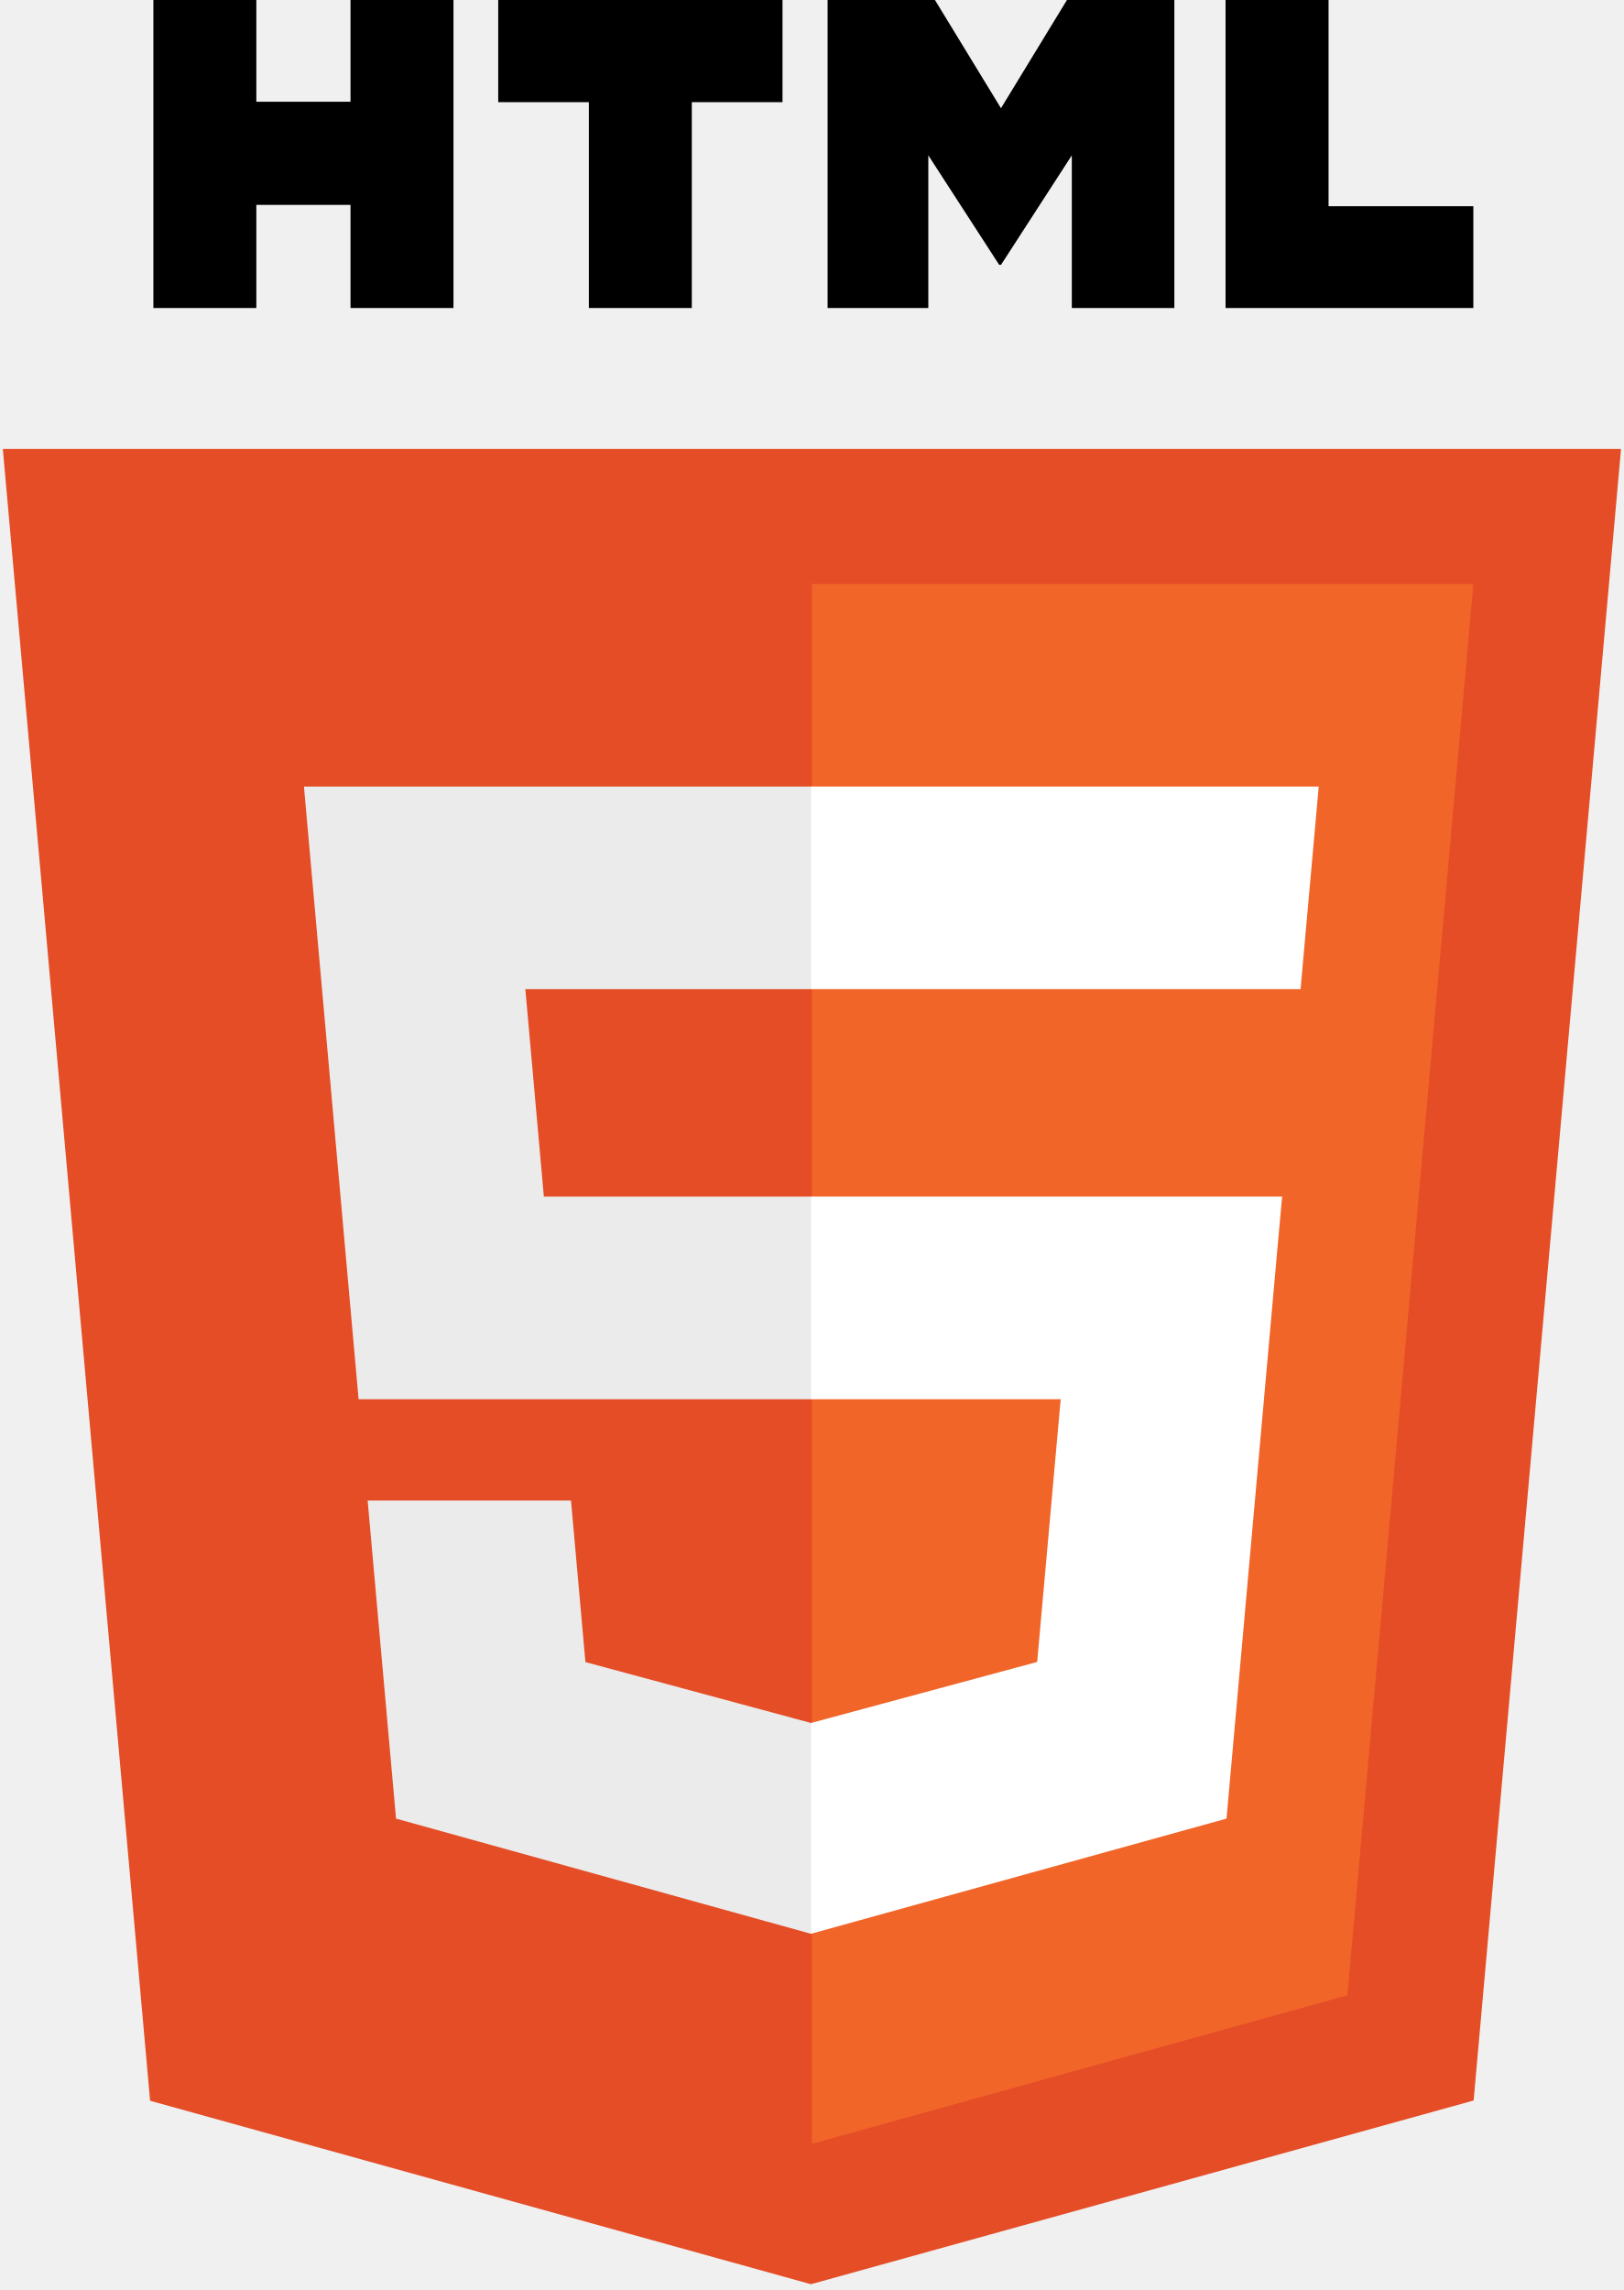
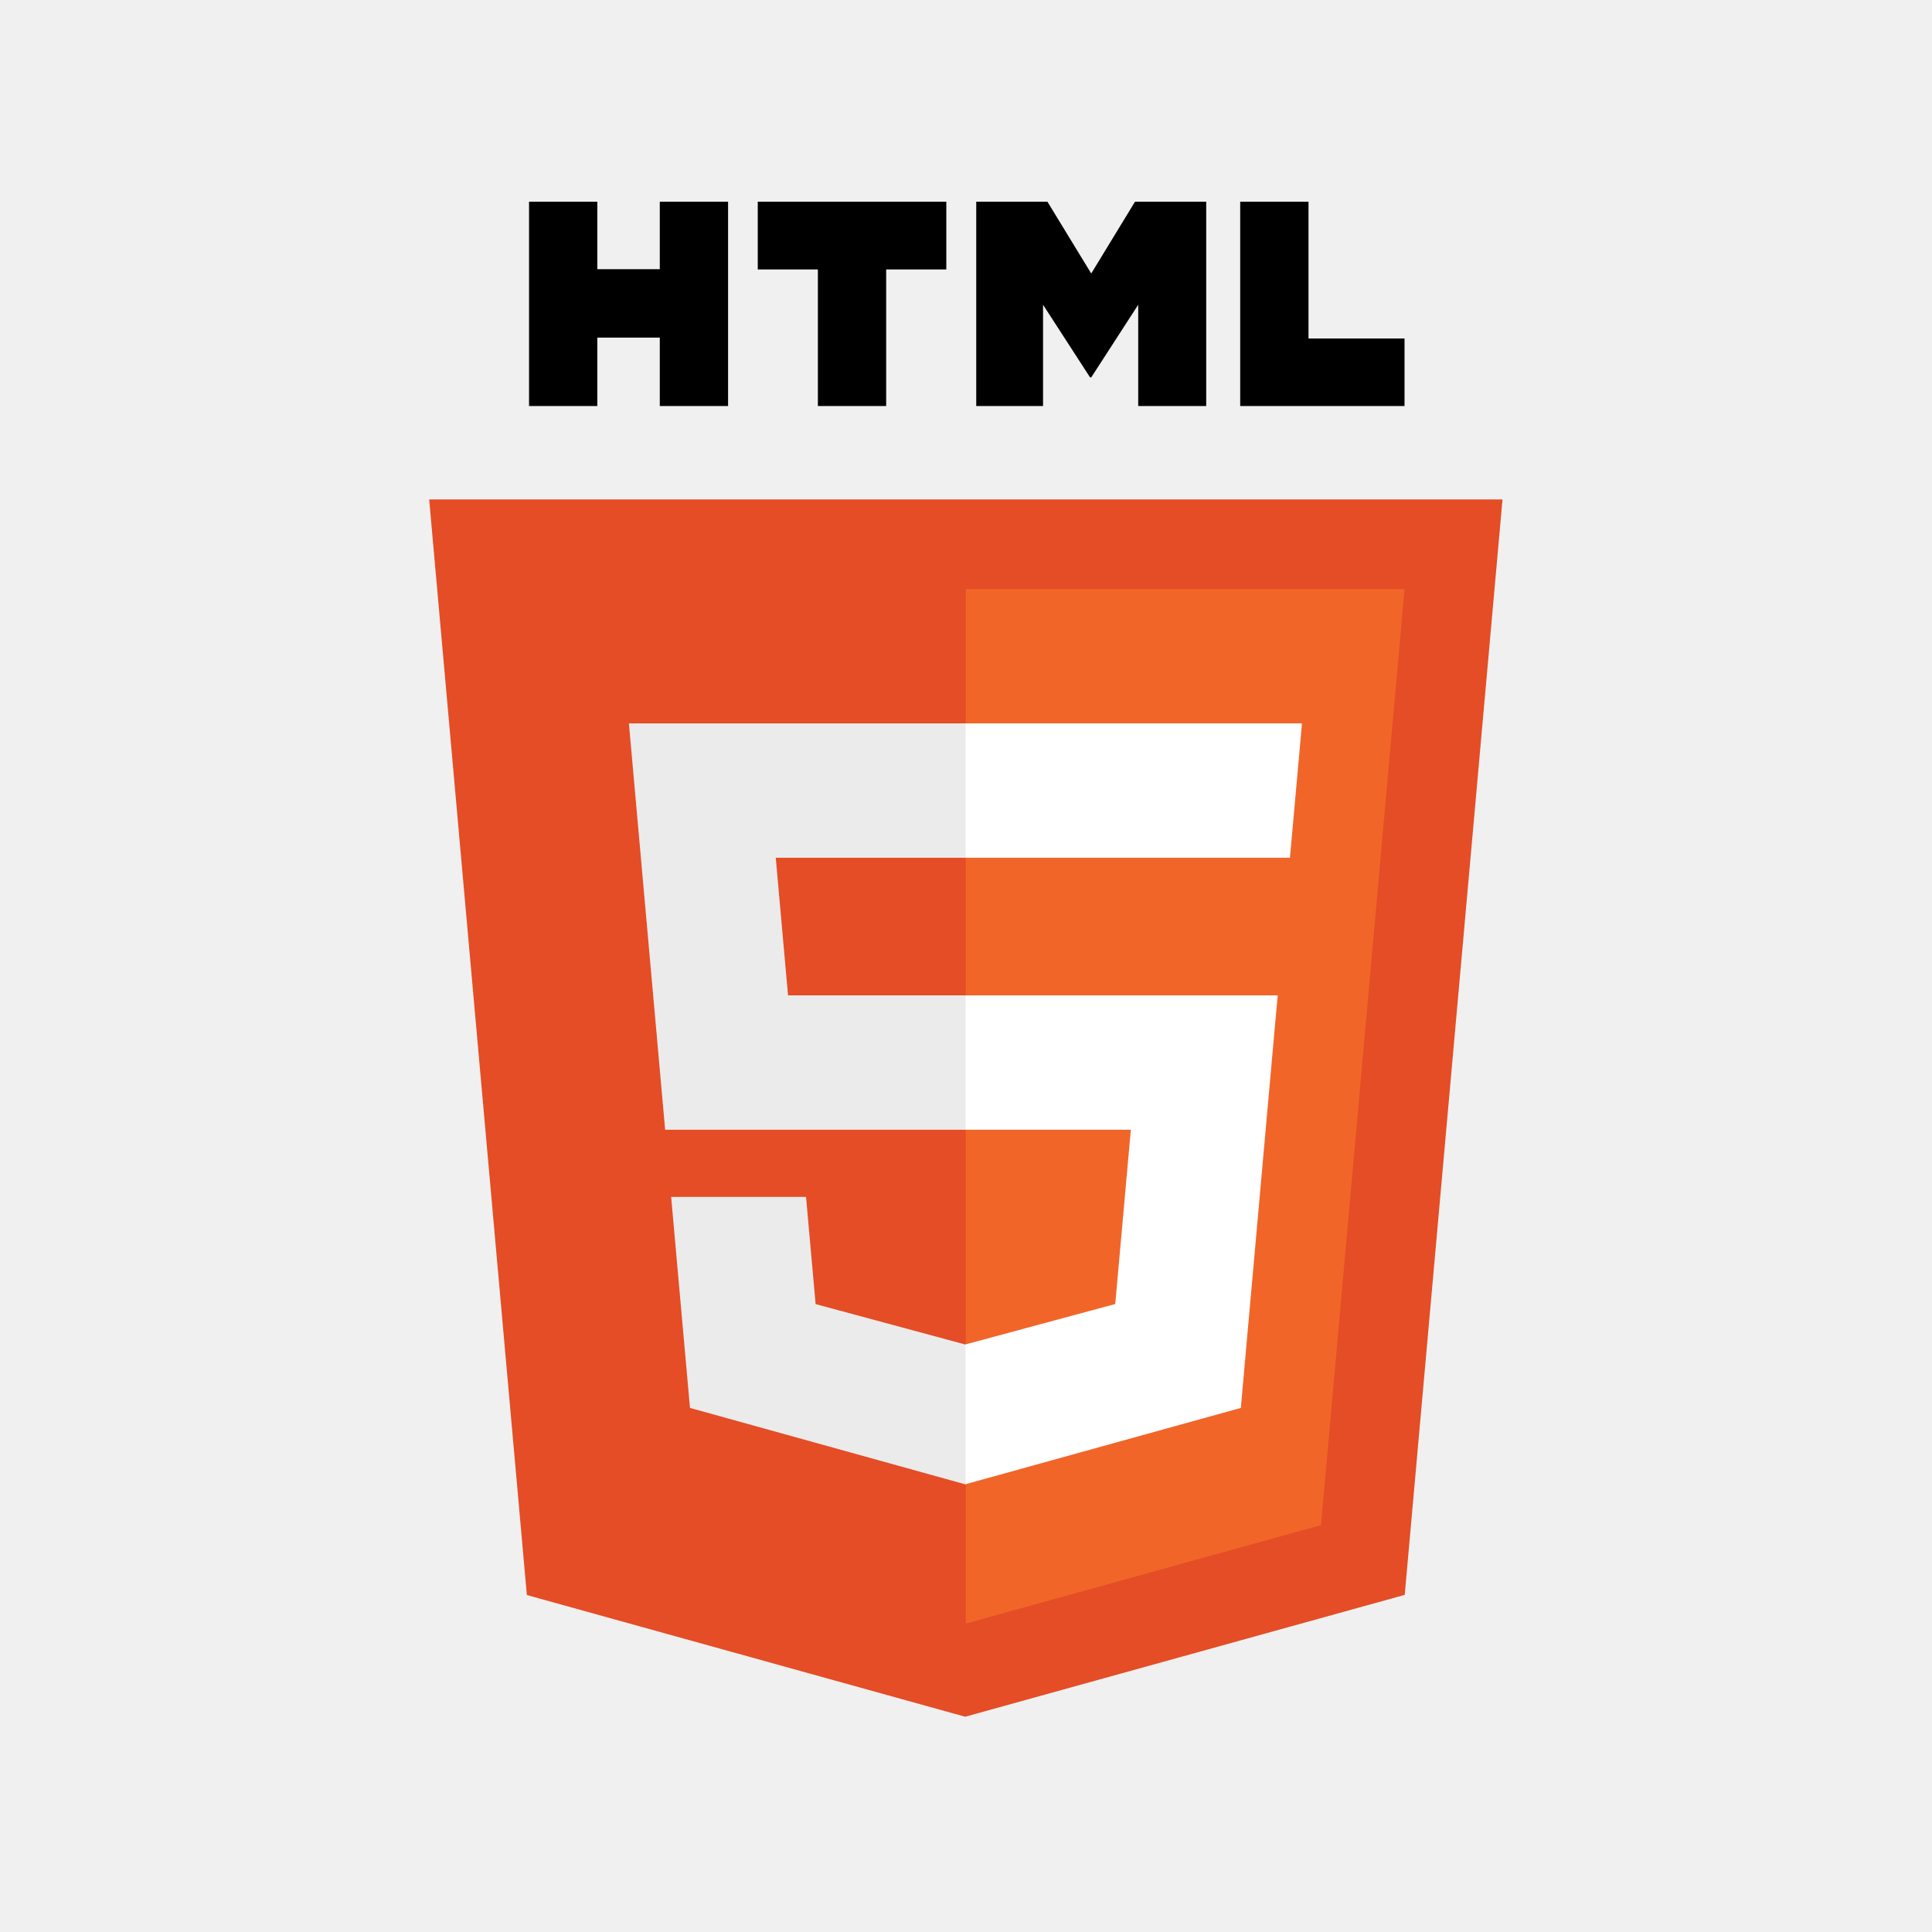
- <svg xmlns="http://www.w3.org/2000/svg" width="1773" height="2500" viewBox="0 0 256 361" preserveAspectRatio="xMinYMin meet">
-   <path d="M255.555 70.766l-23.241 260.36-104.47 28.962-104.182-28.922L.445 70.766h255.11z" fill="#E44D26" />
-   <path d="M128 337.95l84.417-23.403 19.86-222.49H128V337.95z" fill="#F16529" />
-   <path d="M82.82 155.932H128v-31.937H47.917l.764 8.568 7.85 88.01H128v-31.937H85.739l-2.919-32.704zM90.018 236.542h-32.06l4.474 50.146 65.421 18.16.147-.04V271.58l-.14.037-35.568-9.604-2.274-25.471z" fill="#EBEBEB" />
-   <path d="M24.18 0h16.23v16.035h14.847V0h16.231v48.558h-16.23v-16.26H40.411v16.26h-16.23V0zM92.83 16.103H78.544V0h44.814v16.103h-14.295v32.455h-16.23V16.103h-.001zM130.47 0h16.923l10.41 17.062L168.203 0h16.93v48.558h-16.164V24.49l-11.166 17.265h-.28L146.35 24.49v24.068h-15.88V0zM193.21 0h16.235v32.508h22.824v16.05h-39.06V0z" />
-   <path d="M127.89 220.573h39.327l-3.708 41.42-35.62 9.614v33.226l65.473-18.145.48-5.396 7.506-84.08.779-8.576H127.89v31.937zM127.89 155.854v.078h77.143l.64-7.178 1.456-16.191.763-8.568H127.89v31.86z" fill="#FFF" />
+ <svg xmlns="http://www.w3.org/2000/svg" version="1.1" id="Ebene_1" x="0px" y="0px" width="900px" height="900px" viewBox="436.5 800 900 900" enable-background="new 436.5 800 900 900" xml:space="preserve">
+   <path fill="#E44D26" d="M1136.427,1032.664l-45.552,510.29l-204.754,56.764l-204.19-56.686l-45.504-510.368H1136.427  L1136.427,1032.664z" />
+   <path fill="#F16529" d="M886.427,1556.328l165.452-45.868l38.924-436.067H886.427V1556.328z" />
+   <path fill="#EBEBEB" d="M797.876,1199.584h88.55v-62.594H729.469l1.498,16.792l15.385,172.494h140.075v-62.595h-82.829  L797.876,1199.584z M811.984,1357.575h-62.836l8.769,98.283l128.221,35.592l0.289-0.078v-65.125l-0.274,0.072l-69.711-18.823  L811.984,1357.575L811.984,1357.575z" />
+   <path d="M682.946,893.967h31.81v31.428h29.099v-31.428h31.812v95.171h-31.81v-31.869h-29.099v31.869h-31.81v-95.171H682.946z   M817.496,925.528h-28v-31.561h87.832v31.561h-28.017v63.61h-31.81v-63.61H817.5H817.496z M891.268,893.967h33.168l20.403,33.44  l20.383-33.44h33.182v95.171h-31.68v-47.172l-21.885,33.838h-0.549l-21.898-33.838v47.172h-31.124V893.967z M1014.234,893.967  h31.819v63.714h44.733v31.457h-76.555v-95.171H1014.234z" />
+   <path fill="#FFFFFF" d="M886.211,1326.276h77.078l-7.267,81.181l-69.813,18.843v65.121l128.323-35.563l0.94-10.576l14.712-164.792  l1.526-16.809h-145.5V1326.276L886.211,1326.276z M886.211,1199.431v0.153h151.195l1.255-14.068l2.854-31.733l1.495-16.792H886.211  v62.443V1199.431z" />
</svg>
